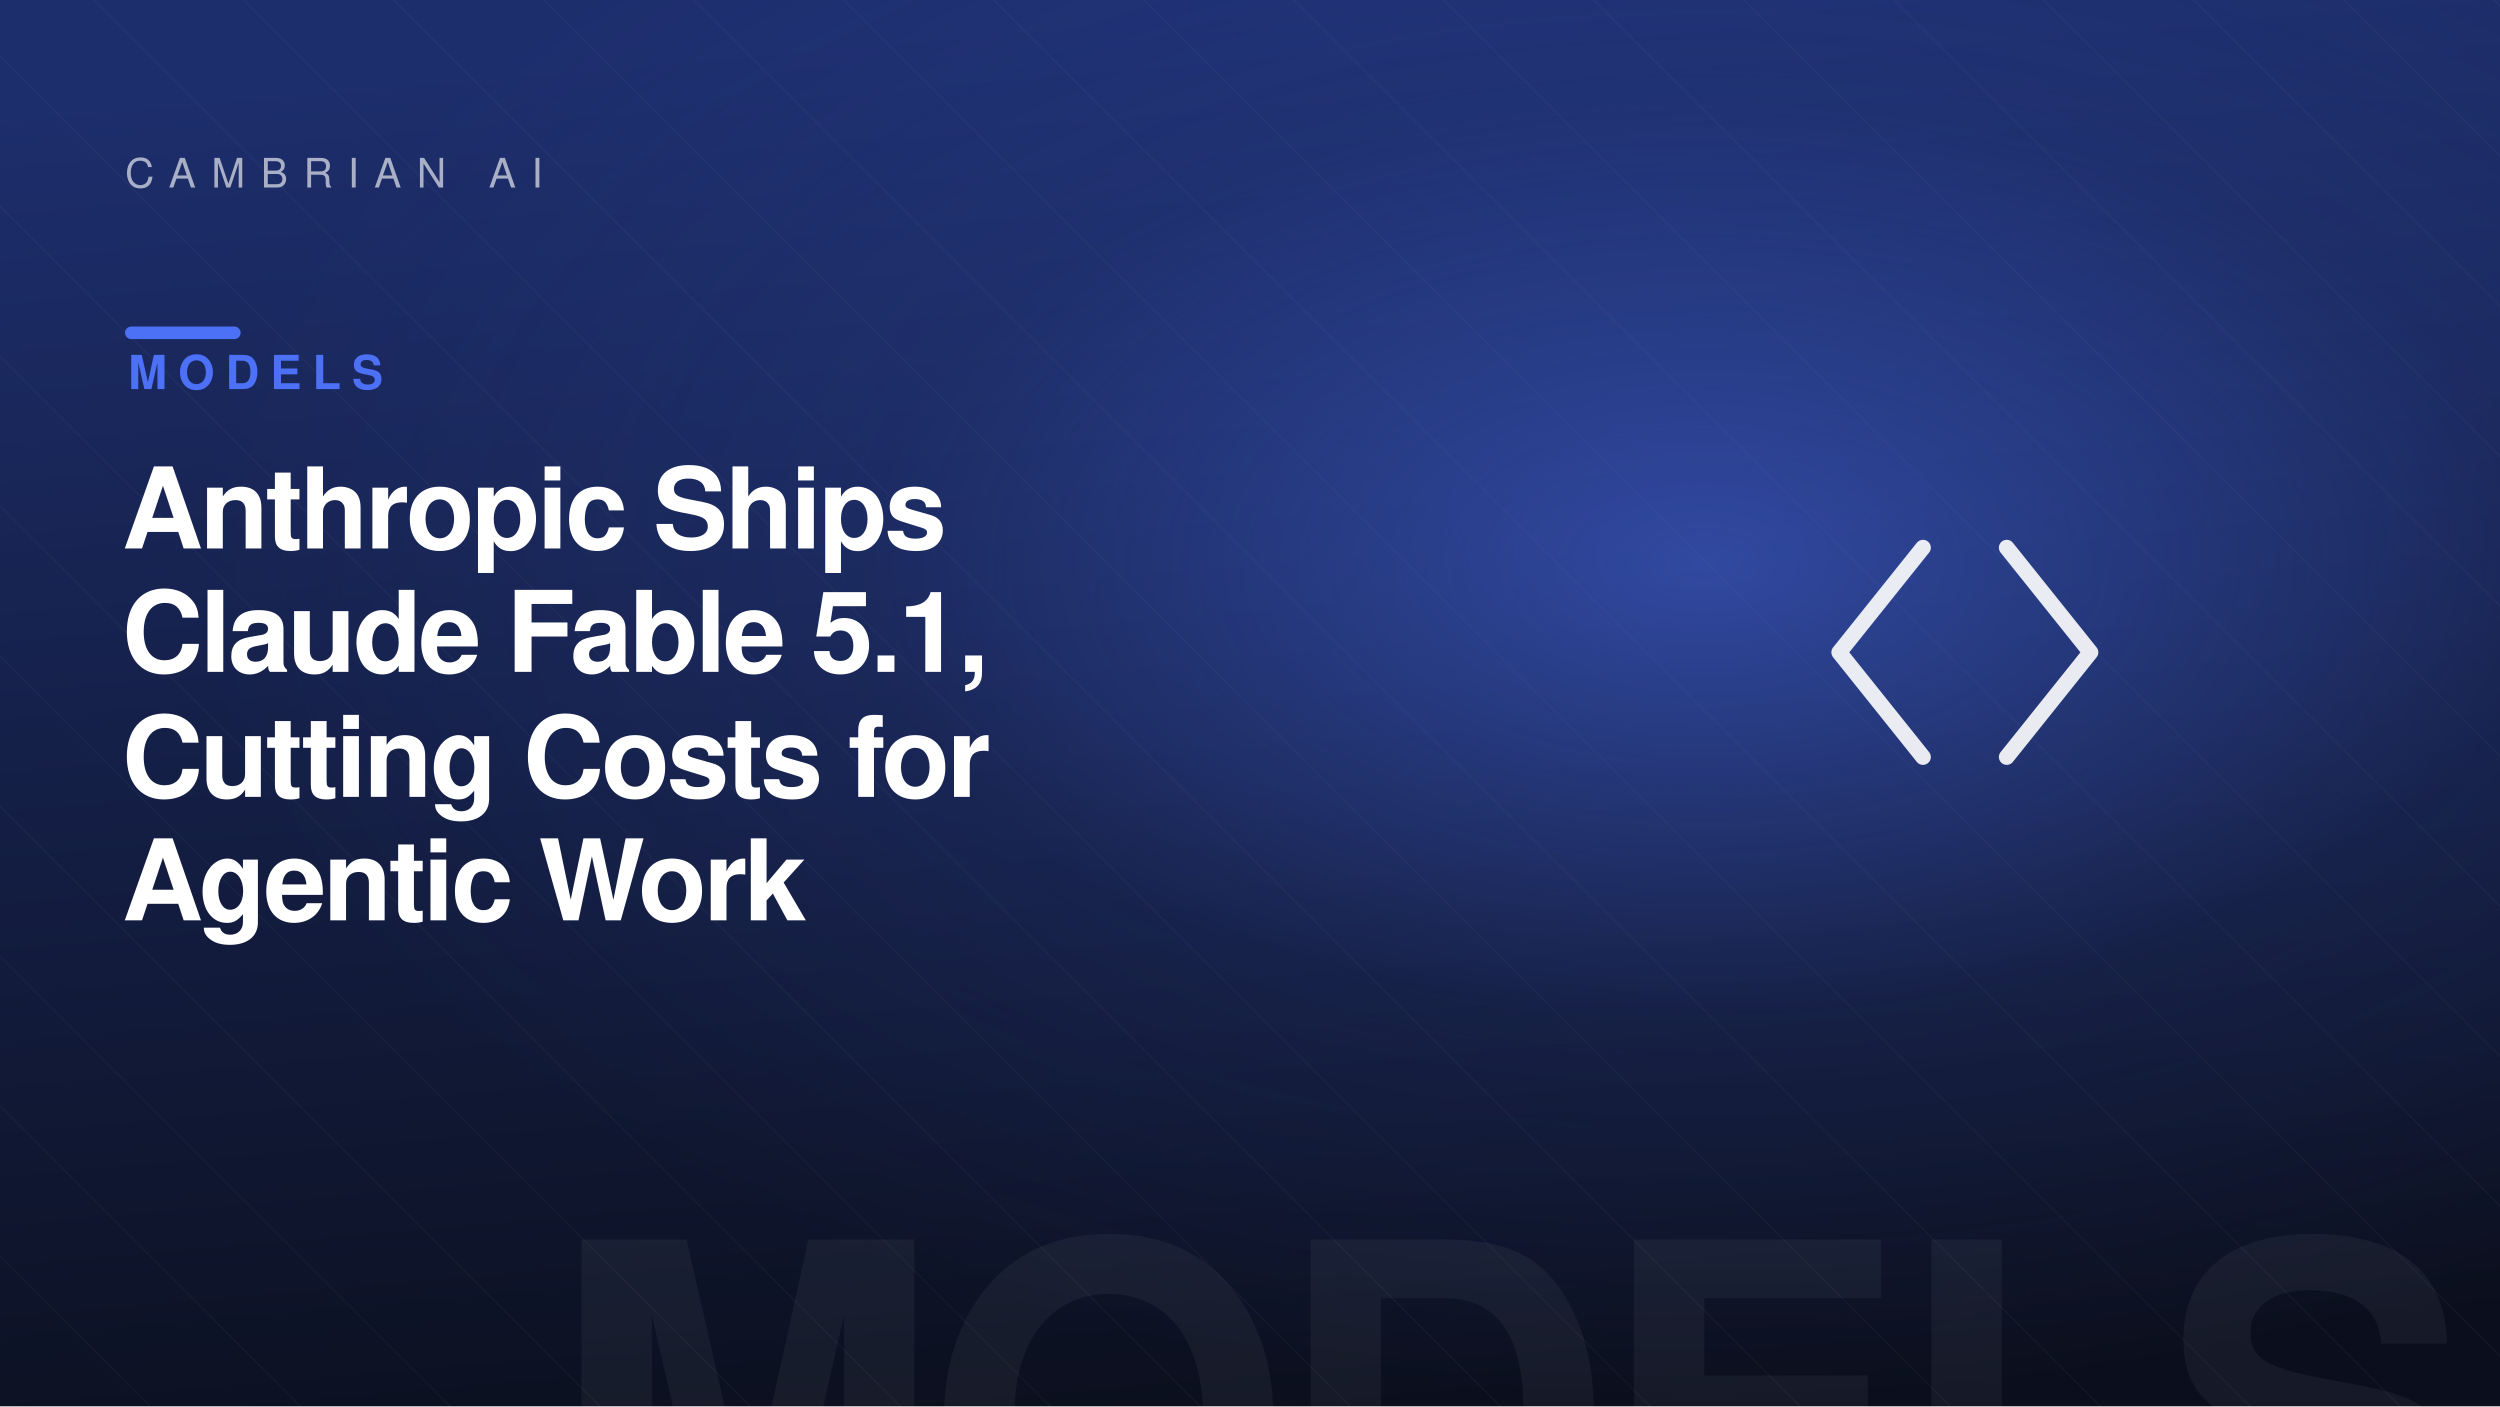
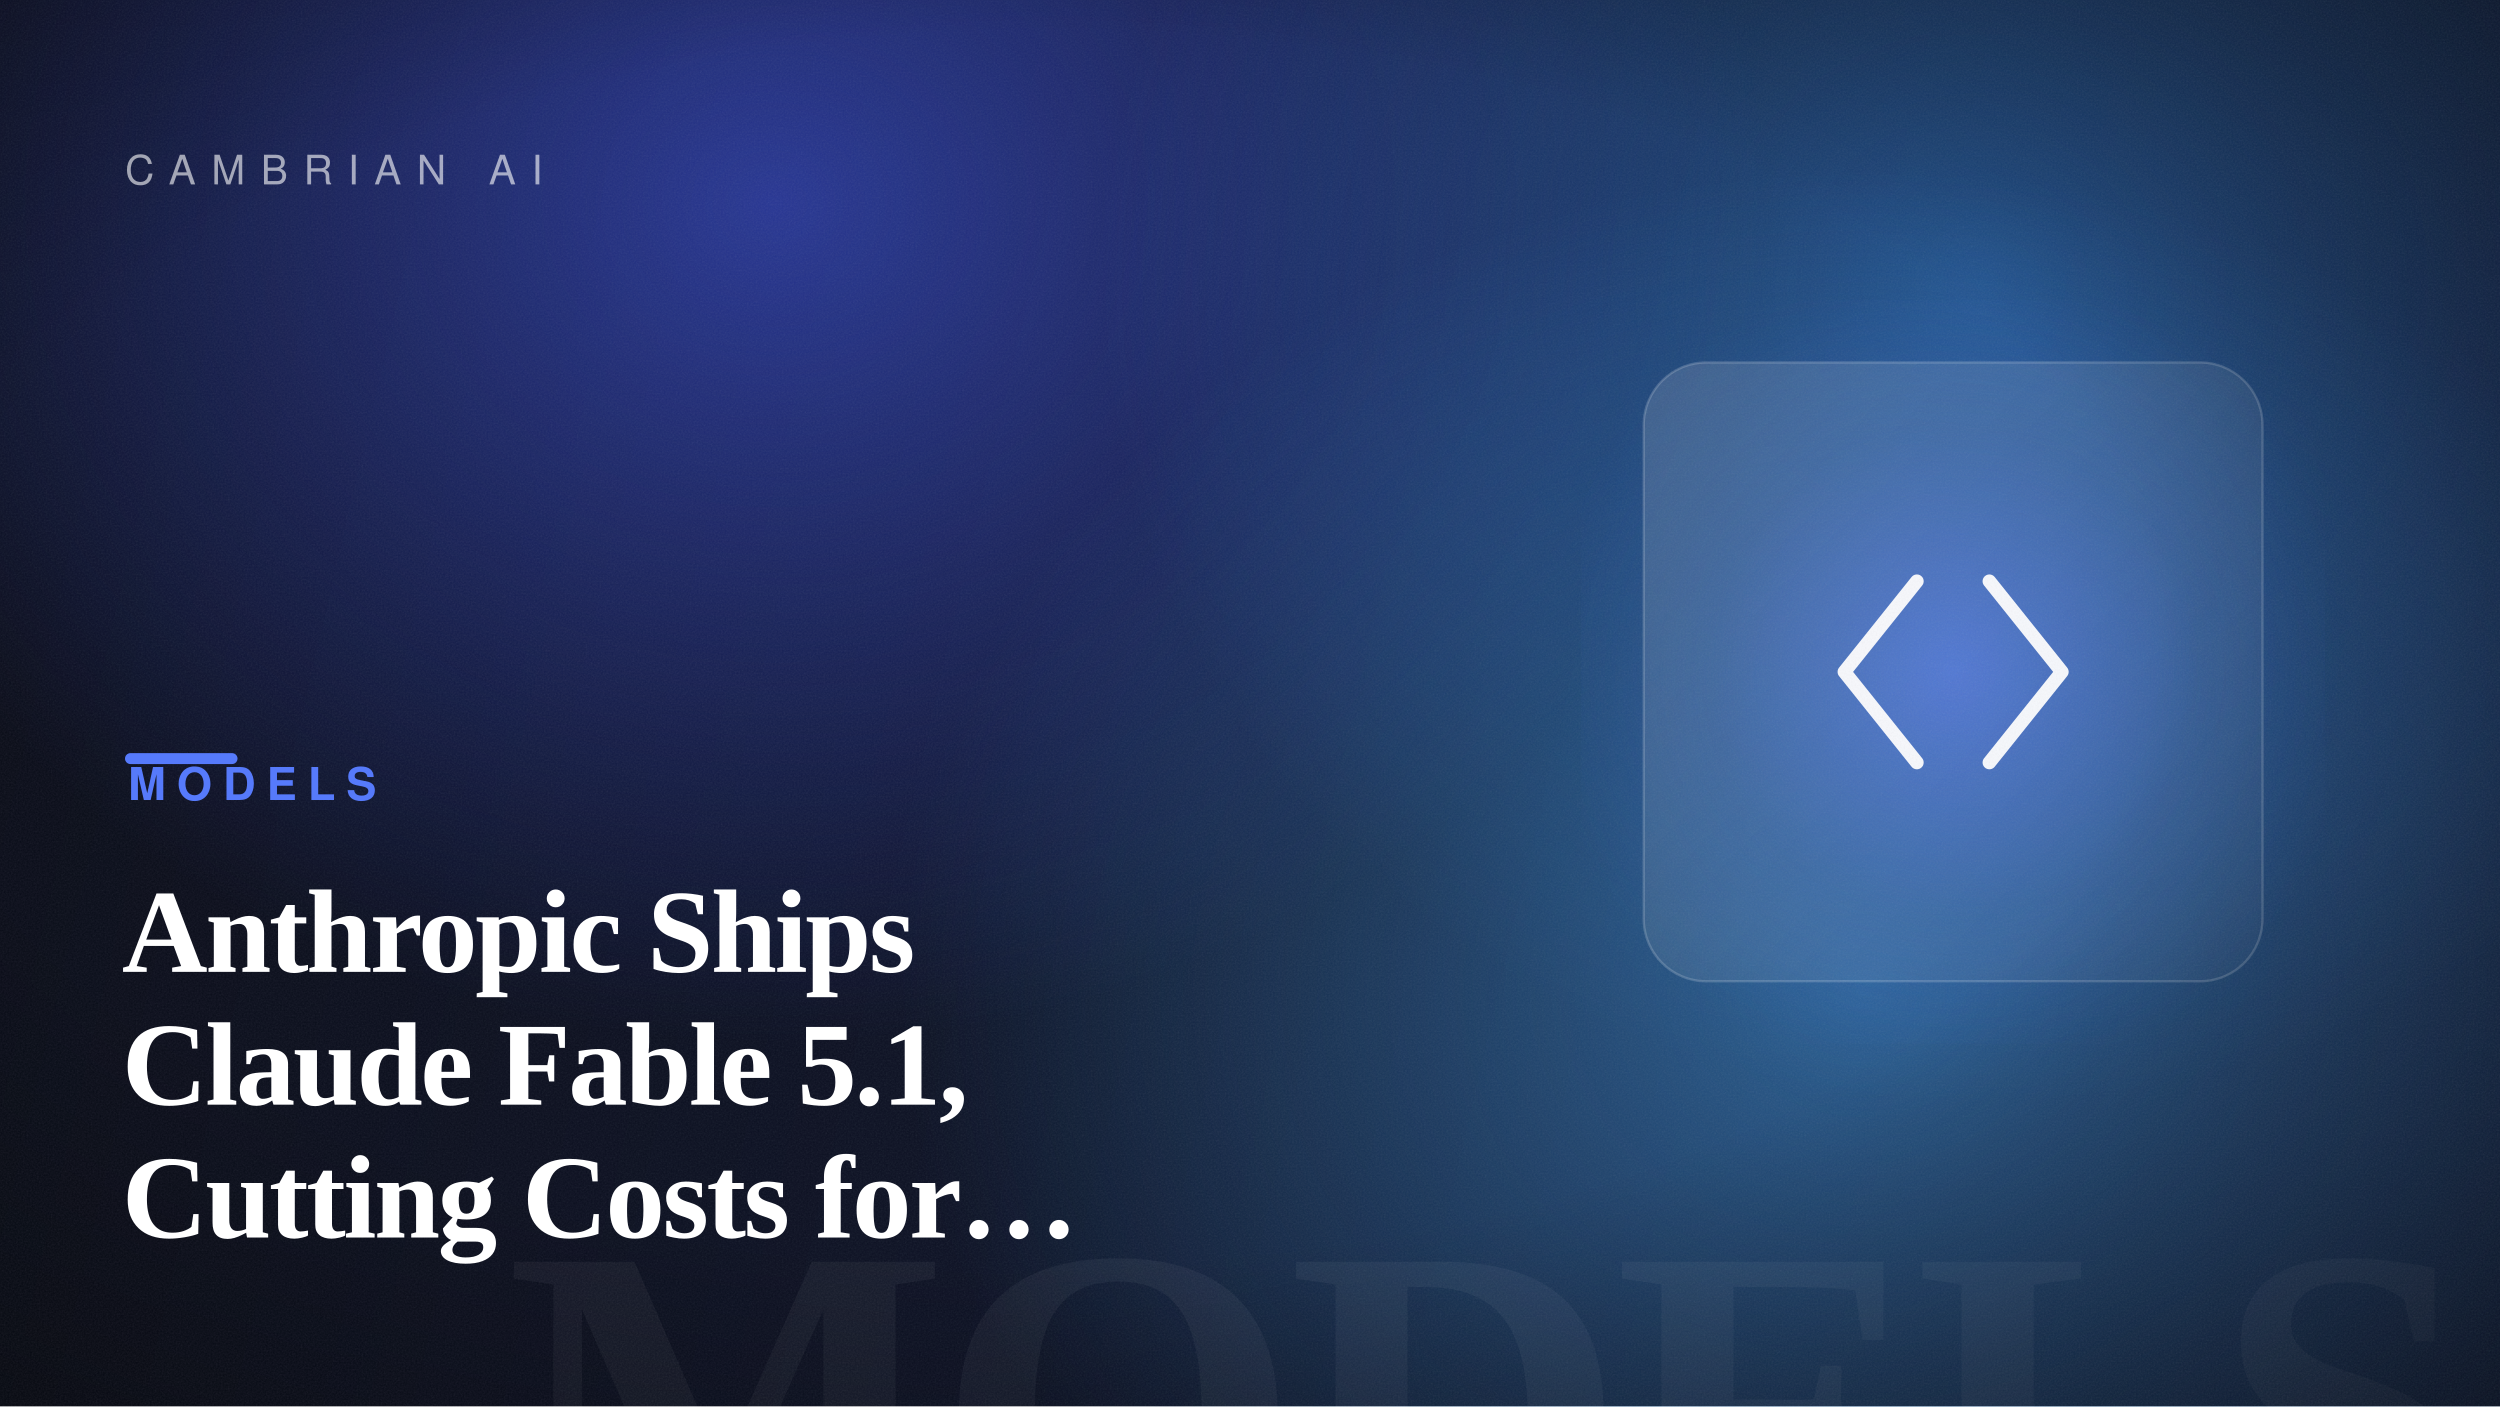
<svg xmlns="http://www.w3.org/2000/svg" width="1600" height="900" viewBox="0 0 1600 900" role="img" aria-label="Anthropic Ships Claude Fable 5.1, Cutting Costs for Agentic Work">
  <defs>
-     <linearGradient id="bg" gradientTransform="rotate(262 0.5 0.5)">
-       <stop offset="0" stop-color="hsl(227, 44%, 8%)" />
-       <stop offset="1" stop-color="hsl(227, 58%, 27%)" />
+     <linearGradient id="bg" gradientTransform="rotate(7 0.5 0.5)">
+       <stop offset="0" stop-color="hsl(227, 48%, 6%)" />
+       <stop offset="1" stop-color="hsl(227, 54%, 13%)" />
    </linearGradient>
-     <radialGradient id="glow" cx="68%" cy="40%" r="60%">
-       <stop offset="0" stop-color="hsl(227, 90%, 63%)" stop-opacity="0.5" />
-       <stop offset="55%" stop-color="hsl(227, 90%, 63%)" stop-opacity="0.1" />
-       <stop offset="100%" stop-color="hsl(227, 90%, 63%)" stop-opacity="0" />
+     <radialGradient id="b1">
+       <stop offset="0" stop-color="hsl(232, 88%, 60%)" stop-opacity="0.55" />
+       <stop offset="100%" stop-color="hsl(232, 88%, 60%)" stop-opacity="0" />
    </radialGradient>
+     <radialGradient id="b2">
+       <stop offset="0" stop-color="hsl(211, 82%, 56%)" stop-opacity="0.5" />
+       <stop offset="100%" stop-color="hsl(211, 82%, 56%)" stop-opacity="0" />
+     </radialGradient>
+     <radialGradient id="b3">
+       <stop offset="0" stop-color="hsl(207, 92%, 62%)" stop-opacity="0.5" />
+       <stop offset="100%" stop-color="hsl(207, 92%, 62%)" stop-opacity="0" />
+     </radialGradient>
+     <radialGradient id="cardGlow" cx="50%" cy="50%" r="55%">
+       <stop offset="0" stop-color="hsl(227, 95%, 66%)" stop-opacity="0.6" />
+       <stop offset="60%" stop-color="hsl(227, 95%, 66%)" stop-opacity="0.12" />
+       <stop offset="100%" stop-color="hsl(227, 95%, 66%)" stop-opacity="0" />
+     </radialGradient>
+     <radialGradient id="vignette" cx="42%" cy="46%" r="80%">
+       <stop offset="55%" stop-color="#000" stop-opacity="0" />
+       <stop offset="100%" stop-color="#000" stop-opacity="0.5" />
+     </radialGradient>
+     <linearGradient id="glass" x1="0" y1="0" x2="1" y2="1">
+       <stop offset="0" stop-color="#ffffff" stop-opacity="0.14" />
+       <stop offset="1" stop-color="#ffffff" stop-opacity="0.03" />
+     </linearGradient>
+     <filter id="grain">
+       <feTurbulence type="fractalNoise" baseFrequency="0.9" numOctaves="2" stitchTiles="stitch" result="n" />
+       <feColorMatrix in="n" type="saturate" values="0" />
+     </filter>
  </defs>
  <rect width="1600" height="900" fill="url(#bg)" />
-   <g>
-     <line x1="-900" y1="0" x2="0" y2="900" stroke="#ffffff" stroke-width="1" opacity="0.028" />
-     <line x1="-804" y1="0" x2="96" y2="900" stroke="#ffffff" stroke-width="1" opacity="0.028" />
-     <line x1="-708" y1="0" x2="192" y2="900" stroke="#ffffff" stroke-width="1" opacity="0.028" />
-     <line x1="-612" y1="0" x2="288" y2="900" stroke="#ffffff" stroke-width="1" opacity="0.028" />
-     <line x1="-516" y1="0" x2="384" y2="900" stroke="#ffffff" stroke-width="1" opacity="0.028" />
-     <line x1="-420" y1="0" x2="480" y2="900" stroke="#ffffff" stroke-width="1" opacity="0.028" />
-     <line x1="-324" y1="0" x2="576" y2="900" stroke="#ffffff" stroke-width="1" opacity="0.028" />
-     <line x1="-228" y1="0" x2="672" y2="900" stroke="#ffffff" stroke-width="1" opacity="0.028" />
-     <line x1="-132" y1="0" x2="768" y2="900" stroke="#ffffff" stroke-width="1" opacity="0.028" />
-     <line x1="-36" y1="0" x2="864" y2="900" stroke="#ffffff" stroke-width="1" opacity="0.028" />
-     <line x1="60" y1="0" x2="960" y2="900" stroke="#ffffff" stroke-width="1" opacity="0.028" />
-     <line x1="156" y1="0" x2="1056" y2="900" stroke="#ffffff" stroke-width="1" opacity="0.028" />
-     <line x1="252" y1="0" x2="1152" y2="900" stroke="#ffffff" stroke-width="1" opacity="0.028" />
-     <line x1="348" y1="0" x2="1248" y2="900" stroke="#ffffff" stroke-width="1" opacity="0.028" />
-     <line x1="444" y1="0" x2="1344" y2="900" stroke="#ffffff" stroke-width="1" opacity="0.028" />
-     <line x1="540" y1="0" x2="1440" y2="900" stroke="#ffffff" stroke-width="1" opacity="0.028" />
-     <line x1="636" y1="0" x2="1536" y2="900" stroke="#ffffff" stroke-width="1" opacity="0.028" />
-     <line x1="732" y1="0" x2="1632" y2="900" stroke="#ffffff" stroke-width="1" opacity="0.028" />
-     <line x1="828" y1="0" x2="1728" y2="900" stroke="#ffffff" stroke-width="1" opacity="0.028" />
-     <line x1="924" y1="0" x2="1824" y2="900" stroke="#ffffff" stroke-width="1" opacity="0.028" />
-     <line x1="1020" y1="0" x2="1920" y2="900" stroke="#ffffff" stroke-width="1" opacity="0.028" />
-     <line x1="1116" y1="0" x2="2016" y2="900" stroke="#ffffff" stroke-width="1" opacity="0.028" />
-     <line x1="1212" y1="0" x2="2112" y2="900" stroke="#ffffff" stroke-width="1" opacity="0.028" />
-     <line x1="1308" y1="0" x2="2208" y2="900" stroke="#ffffff" stroke-width="1" opacity="0.028" />
-     <line x1="1404" y1="0" x2="2304" y2="900" stroke="#ffffff" stroke-width="1" opacity="0.028" />
-     <line x1="1500" y1="0" x2="2400" y2="900" stroke="#ffffff" stroke-width="1" opacity="0.028" />
-     <line x1="1596" y1="0" x2="2496" y2="900" stroke="#ffffff" stroke-width="1" opacity="0.028" />
-   </g>
-   <text x="1584" y="1012" text-anchor="end" font-family="Helvetica, Arial, sans-serif" font-size="300" font-weight="800" letter-spacing="-10" fill="#ffffff" opacity="0.05">MODELS</text>
-   <rect width="1600" height="900" fill="url(#glow)" />
-   <g transform="translate(1090 250) scale(3.35)" fill="none" stroke="#ffffff" stroke-width="3" stroke-linecap="round" stroke-linejoin="round" opacity="0.9">
+   <ellipse cx="495" cy="129" rx="640" ry="540" fill="url(#b1)" />
+   <ellipse cx="1268" cy="184" rx="560" ry="520" fill="url(#b2)" />
+   <ellipse cx="1193" cy="632" rx="620" ry="520" fill="url(#b3)" />
+   <text x="1584" y="1004" text-anchor="end" font-family="Georgia, 'Times New Roman', serif" font-size="300" font-weight="700" letter-spacing="-8" fill="#ffffff" opacity="0.05">MODELS</text>
+   <rect x="1012" y="192" width="476" height="476" fill="url(#cardGlow)" />
+   <rect x="1052" y="232" width="396" height="396" rx="40" fill="url(#glass)" stroke="#ffffff" stroke-opacity="0.18" stroke-width="1.5" />
+   <g transform="translate(1105 285) scale(2.9)" fill="none" stroke="#ffffff" stroke-width="3" stroke-linecap="round" stroke-linejoin="round" opacity="0.95">
    <path d="M42 30 26 50 42 70M58 30 74 50 58 70" />
  </g>
-   <text x="80" y="120" font-family="Helvetica, Arial, sans-serif" font-size="26" letter-spacing="10" fill="#ffffff" opacity="0.62">CAMBRIAN AI</text>
-   <rect x="80" y="209" width="74" height="8" rx="4" fill="hsl(227, 90%, 63%)" />
-   <text x="82" y="249" font-family="Helvetica, Arial, sans-serif" font-size="30" font-weight="700" letter-spacing="7" fill="hsl(227, 90%, 63%)">MODELS</text>
-   <text x="78" y="351" font-family="Helvetica, Arial, sans-serif" font-size="72" font-weight="700" letter-spacing="-2" fill="#ffffff">Anthropic Ships</text>
-   <text x="78" y="430" font-family="Helvetica, Arial, sans-serif" font-size="72" font-weight="700" letter-spacing="-2" fill="#ffffff">Claude Fable 5.1,</text>
-   <text x="78" y="510" font-family="Helvetica, Arial, sans-serif" font-size="72" font-weight="700" letter-spacing="-2" fill="#ffffff">Cutting Costs for</text>
-   <text x="78" y="589" font-family="Helvetica, Arial, sans-serif" font-size="72" font-weight="700" letter-spacing="-2" fill="#ffffff">Agentic Work</text>
+   <rect width="1600" height="900" fill="url(#vignette)" />
+   <rect width="1600" height="900" filter="url(#grain)" opacity="0.09" />
+   <text x="80" y="118" font-family="Helvetica, Arial, sans-serif" font-size="26" letter-spacing="10" fill="#ffffff" opacity="0.6">CAMBRIAN AI</text>
+   <rect x="80" y="482" width="72" height="7" rx="3.5" fill="hsl(227, 95%, 66%)" />
+   <text x="82" y="512" font-family="Helvetica, Arial, sans-serif" font-size="29" font-weight="700" letter-spacing="7" fill="hsl(227, 95%, 66%)">MODELS</text>
+   <text x="78" y="622" font-family="Georgia, 'Times New Roman', serif" font-size="76" font-weight="600" letter-spacing="-1.5" fill="#ffffff">Anthropic Ships</text>
+   <text x="78" y="707" font-family="Georgia, 'Times New Roman', serif" font-size="76" font-weight="600" letter-spacing="-1.5" fill="#ffffff">Claude Fable 5.1,</text>
+   <text x="78" y="792" font-family="Georgia, 'Times New Roman', serif" font-size="76" font-weight="600" letter-spacing="-1.5" fill="#ffffff">Cutting Costs for…</text>
</svg>
